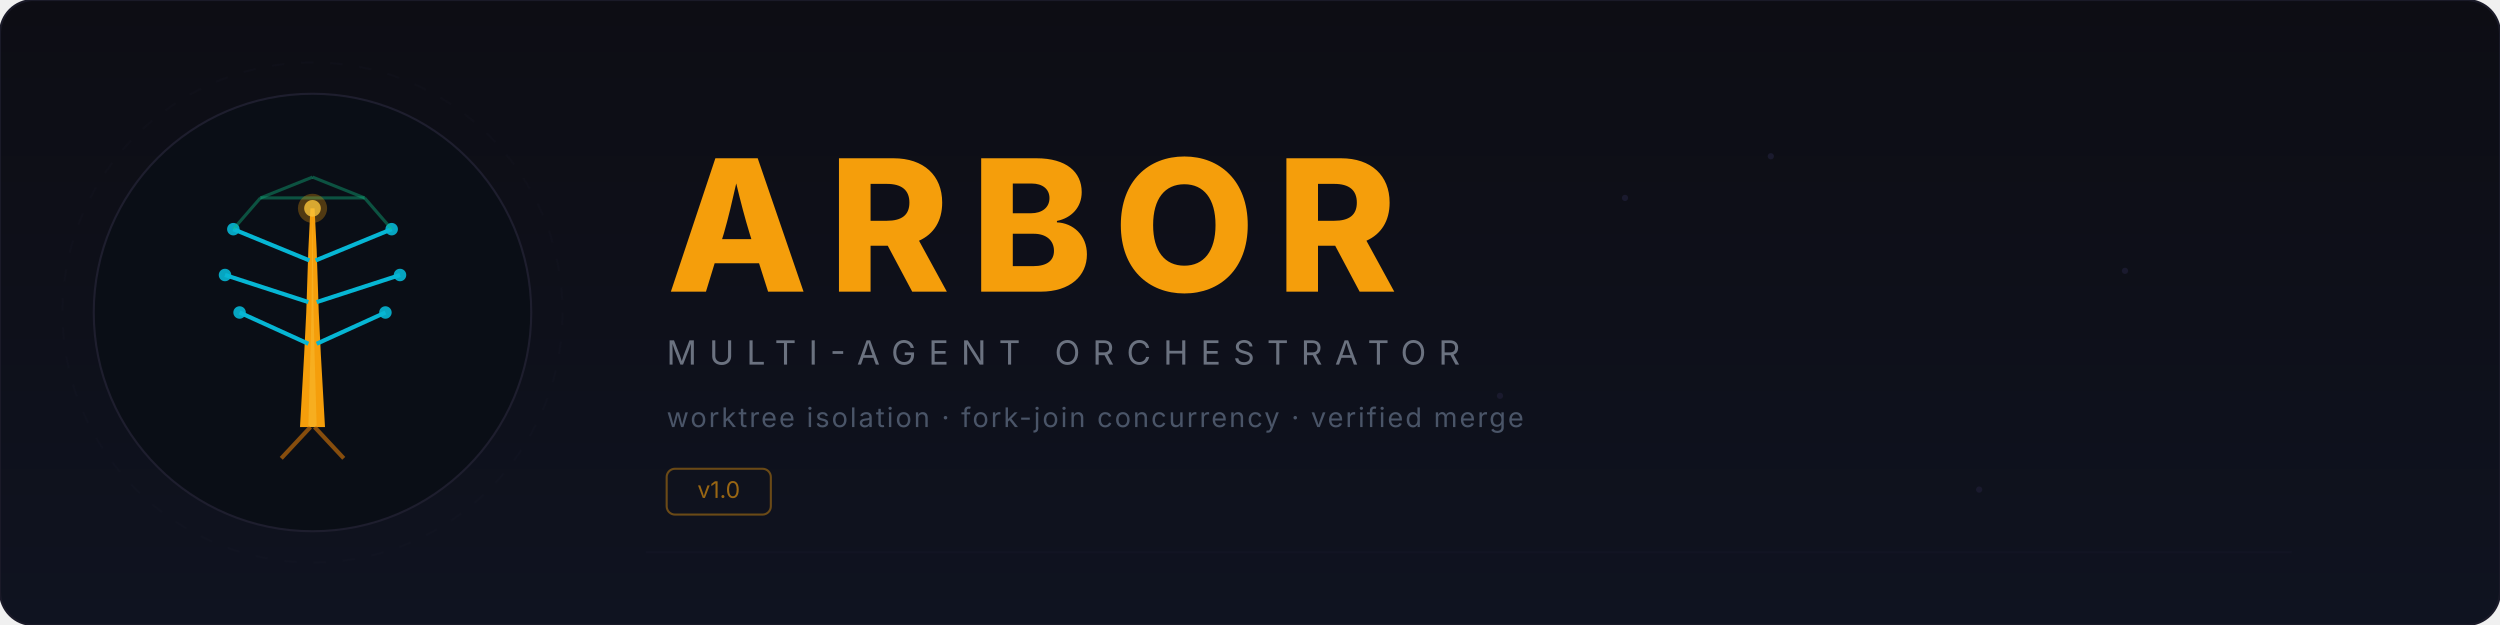
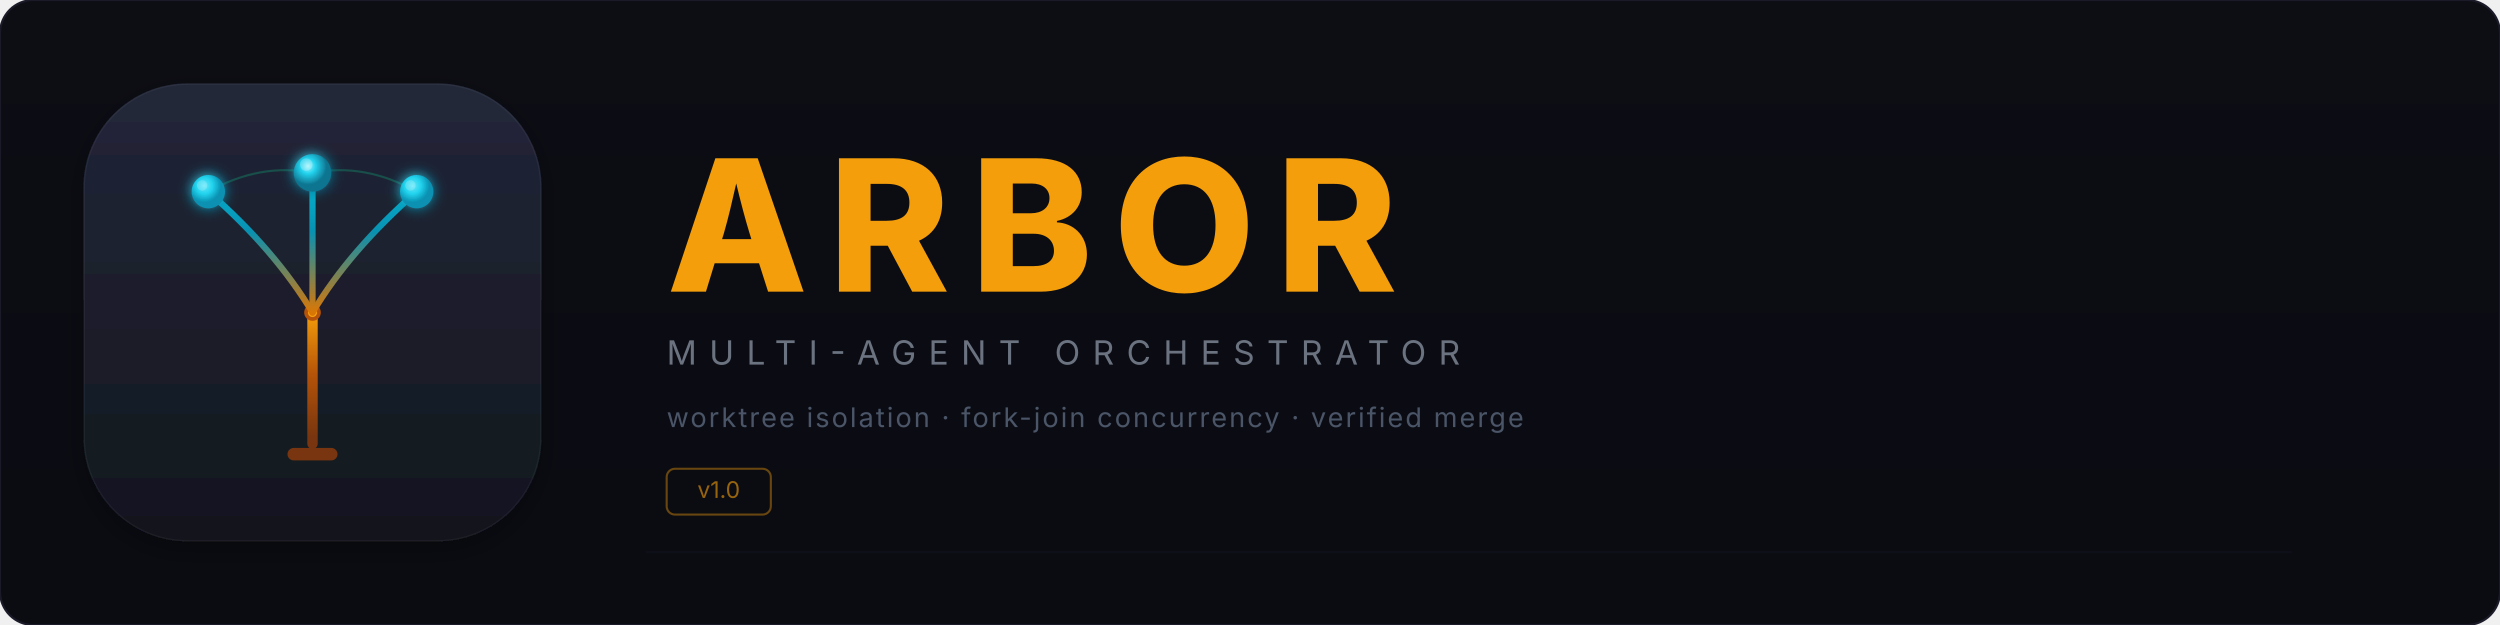
<svg xmlns="http://www.w3.org/2000/svg" viewBox="0 0 1200 300">
  <defs>
-     <linearGradient id="bgGradient" x1="0%" y1="0%" x2="0%" y2="100%">
-       <stop offset="0%" style="stop-color:#0d0d14;stop-opacity:1" />
-       <stop offset="100%" style="stop-color:#0f1320;stop-opacity:1" />
+     <linearGradient id="bannerBg" x1="0" y1="0" x2="0" y2="300" gradientUnits="userSpaceOnUse">
+       <stop offset="0%" stop-color="#0d0d14" />
+       <stop offset="100%" stop-color="#0a0c12" />
    </linearGradient>
+     <linearGradient id="logoBg" x1="150" y1="40" x2="150" y2="260" gradientUnits="userSpaceOnUse">
+       <stop offset="0%" stop-color="#1c2133" />
+       <stop offset="100%" stop-color="#0c0f18" />
+     </linearGradient>
+     <linearGradient id="trunk" x1="150" y1="210" x2="150" y2="150" gradientUnits="userSpaceOnUse">
+       <stop offset="0%" stop-color="#78350F" />
+       <stop offset="50%" stop-color="#B45309" />
+       <stop offset="100%" stop-color="#F59E0B" />
+     </linearGradient>
+     <linearGradient id="branch" x1="150" y1="150" x2="150" y2="85" gradientUnits="userSpaceOnUse">
+       <stop offset="0%" stop-color="#D97706" />
+       <stop offset="60%" stop-color="#0891B2" />
+       <stop offset="100%" stop-color="#06B6D4" />
+     </linearGradient>
+     <radialGradient id="leafNode" cx="38%" cy="32%">
+       <stop offset="0%" stop-color="#67E8F9" />
+       <stop offset="50%" stop-color="#22D3EE" />
+       <stop offset="100%" stop-color="#0891B2" />
+     </radialGradient>
+     <radialGradient id="centerNode" cx="38%" cy="32%">
+       <stop offset="0%" stop-color="#A5F3FC" />
+       <stop offset="40%" stop-color="#22D3EE" />
+       <stop offset="100%" stop-color="#0E7490" />
+     </radialGradient>
+     <filter id="logoShadow" x="-15%" y="-10%" width="130%" height="135%">
+       <feGaussianBlur in="SourceAlpha" stdDeviation="6" result="blur" />
+       <feOffset in="blur" dx="0" dy="4" result="offset" />
+       <feFlood flood-color="#000" flood-opacity="0.3" result="color" />
+       <feComposite in="color" in2="offset" operator="in" result="shadow" />
+       <feMerge>
+         <feMergeNode in="shadow" />
+         <feMergeNode in="SourceGraphic" />
+       </feMerge>
+     </filter>
+     <filter id="glow" x="-100%" y="-100%" width="300%" height="300%">
+       <feGaussianBlur in="SourceGraphic" stdDeviation="3" result="blur" />
+       <feMerge>
+         <feMergeNode in="blur" />
+         <feMergeNode in="SourceGraphic" />
+       </feMerge>
+     </filter>
  </defs>
-   <rect width="1200" height="300" rx="16" fill="url(#bgGradient)" stroke="#1a1a28" stroke-width="1" />
-   <circle cx="850" cy="75" r="1.5" fill="#1a1a2e" />
-   <circle cx="1020" cy="130" r="1.5" fill="#1a1a2e" />
-   <circle cx="720" cy="190" r="1.5" fill="#1a1a2e" />
-   <circle cx="950" cy="235" r="1.5" fill="#1a1a2e" />
-   <circle cx="780" cy="95" r="1.5" fill="#1a1a2e" />
-   <circle cx="150" cy="150" r="120" fill="none" stroke="#1e1e30" stroke-width="1" stroke-dasharray="6 8" opacity="0.12" />
-   <circle cx="150" cy="150" r="105" fill="#0a0e16" stroke="#1e1e2e" stroke-width="1" />
-   <g transform="translate(150, 150)">
-     <path d="M -6,55 L -4,20 L -3,0 L -2,-30 L -1,-50 L 1,-50 L 2,-30 L 3,0 L 4,20 L 6,55 Z" fill="#F59E0B" />
-     <path d="M -2,55 L -1,20 L -0.5,0 L 0,-50 L 0.5,0 L 1,20 L 2,55 Z" fill="#FCD34D" opacity="0.3" />
-     <line x1="-2" y1="15" x2="-35" y2="0" stroke="#06B6D4" stroke-width="2" />
-     <line x1="-2" y1="-5" x2="-42" y2="-18" stroke="#06B6D4" stroke-width="2" />
-     <line x1="-1.5" y1="-25" x2="-38" y2="-40" stroke="#06B6D4" stroke-width="2" />
-     <line x1="2" y1="15" x2="35" y2="0" stroke="#06B6D4" stroke-width="2" />
-     <line x1="2" y1="-5" x2="42" y2="-18" stroke="#06B6D4" stroke-width="2" />
-     <line x1="1.5" y1="-25" x2="38" y2="-40" stroke="#06B6D4" stroke-width="2" />
-     <circle cx="-35" cy="0" r="3" fill="#06B6D4" opacity="0.9" />
-     <circle cx="-42" cy="-18" r="3" fill="#06B6D4" opacity="0.9" />
-     <circle cx="-38" cy="-40" r="3" fill="#06B6D4" opacity="0.9" />
-     <circle cx="35" cy="0" r="3" fill="#06B6D4" opacity="0.9" />
-     <circle cx="42" cy="-18" r="3" fill="#06B6D4" opacity="0.9" />
-     <circle cx="38" cy="-40" r="3" fill="#06B6D4" opacity="0.9" />
-     <line x1="-38" y1="-40" x2="-25" y2="-55" stroke="#10B981" stroke-width="1.5" opacity="0.4" />
-     <line x1="-25" y1="-55" x2="0" y2="-65" stroke="#10B981" stroke-width="1.5" opacity="0.4" />
-     <line x1="0" y1="-65" x2="25" y2="-55" stroke="#10B981" stroke-width="1.5" opacity="0.4" />
-     <line x1="25" y1="-55" x2="38" y2="-40" stroke="#10B981" stroke-width="1.5" opacity="0.4" />
-     <line x1="-25" y1="-55" x2="25" y2="-55" stroke="#10B981" stroke-width="1.5" opacity="0.4" />
-     <circle cx="0" cy="-50" r="4" fill="#FCD34D" opacity="0.8" />
-     <circle cx="0" cy="-50" r="7" fill="#F59E0B" opacity="0.3" />
-     <line x1="-1" y1="55" x2="-15" y2="70" stroke="#D97706" stroke-width="2" opacity="0.6" />
-     <line x1="1" y1="55" x2="15" y2="70" stroke="#D97706" stroke-width="2" opacity="0.6" />
-   </g>
+   <rect width="1200" height="300" rx="16" fill="url(#bannerBg)" stroke="#1a1a28" stroke-width="1" />
+   <rect x="40" y="40" width="220" height="220" rx="50" ry="50" fill="url(#logoBg)" filter="url(#logoShadow)" />
+   <rect x="40" y="40" width="220" height="220" rx="50" ry="50" fill="white" opacity="0.03" />
+   <rect x="40.5" y="40.5" width="219" height="219" rx="49.5" ry="49.5" fill="none" stroke="white" stroke-opacity="0.05" stroke-width="0.5" />
+   <rect x="138" y="215" width="24" height="6" rx="3" fill="#78350F" />
+   <line x1="150" y1="213" x2="150" y2="150" stroke="url(#trunk)" stroke-width="5" stroke-linecap="round" />
+   <circle cx="150" cy="150" r="4" fill="#B45309" />
+   <circle cx="150" cy="150" r="2.2" fill="#F59E0B" />
+   <path d="M 150 150 Q 132 120 100 92" fill="none" stroke="url(#branch)" stroke-width="3" stroke-linecap="round" />
+   <line x1="150" y1="148" x2="150" y2="88" stroke="url(#branch)" stroke-width="3" stroke-linecap="round" />
+   <path d="M 150 150 Q 168 120 200 92" fill="none" stroke="url(#branch)" stroke-width="3" stroke-linecap="round" />
+   <path d="M 100 92 Q 125 78 150 83" fill="none" stroke="#10B981" stroke-width="1" stroke-opacity="0.3" />
+   <path d="M 150 83 Q 175 78 200 92" fill="none" stroke="#10B981" stroke-width="1" stroke-opacity="0.3" />
+   <circle cx="100" cy="92" r="8" fill="url(#leafNode)" filter="url(#glow)" />
+   <circle cx="150" cy="83" r="9" fill="url(#centerNode)" filter="url(#glow)" />
+   <circle cx="200" cy="92" r="8" fill="url(#leafNode)" filter="url(#glow)" />
+   <circle cx="97" cy="89" r="2.5" fill="white" opacity="0.18" />
+   <circle cx="147" cy="79" r="3" fill="white" opacity="0.22" />
+   <circle cx="197" cy="89" r="2.5" fill="white" opacity="0.18" />
  <text x="320" y="140" font-family="system-ui, -apple-system, 'Segoe UI', sans-serif" font-size="88" font-weight="800" fill="#F59E0B" letter-spacing="10">ARBOR</text>
  <text x="320" y="175" font-family="system-ui, -apple-system, 'Segoe UI', sans-serif" font-size="16" font-weight="400" fill="#6b7280" letter-spacing="6">MULTI-AGENT ORCHESTRATOR</text>
  <text x="320" y="205" font-family="system-ui, -apple-system, 'Segoe UI', sans-serif" font-size="13" fill="#4a5568" letter-spacing="1">worktree isolation · fork-join concurrency · verified merge</text>
  <rect x="320" y="225" width="50" height="22" rx="4" fill="none" stroke="#F59E0B" stroke-width="1" opacity="0.4" />
  <text x="345" y="239" font-family="system-ui, -apple-system, 'Segoe UI', sans-serif" font-size="11" fill="#F59E0B" opacity="0.6" text-anchor="middle">v1.0</text>
  <line x1="310" y1="265" x2="1100" y2="265" stroke="#1a1a2e" opacity="0.25" />
</svg>
